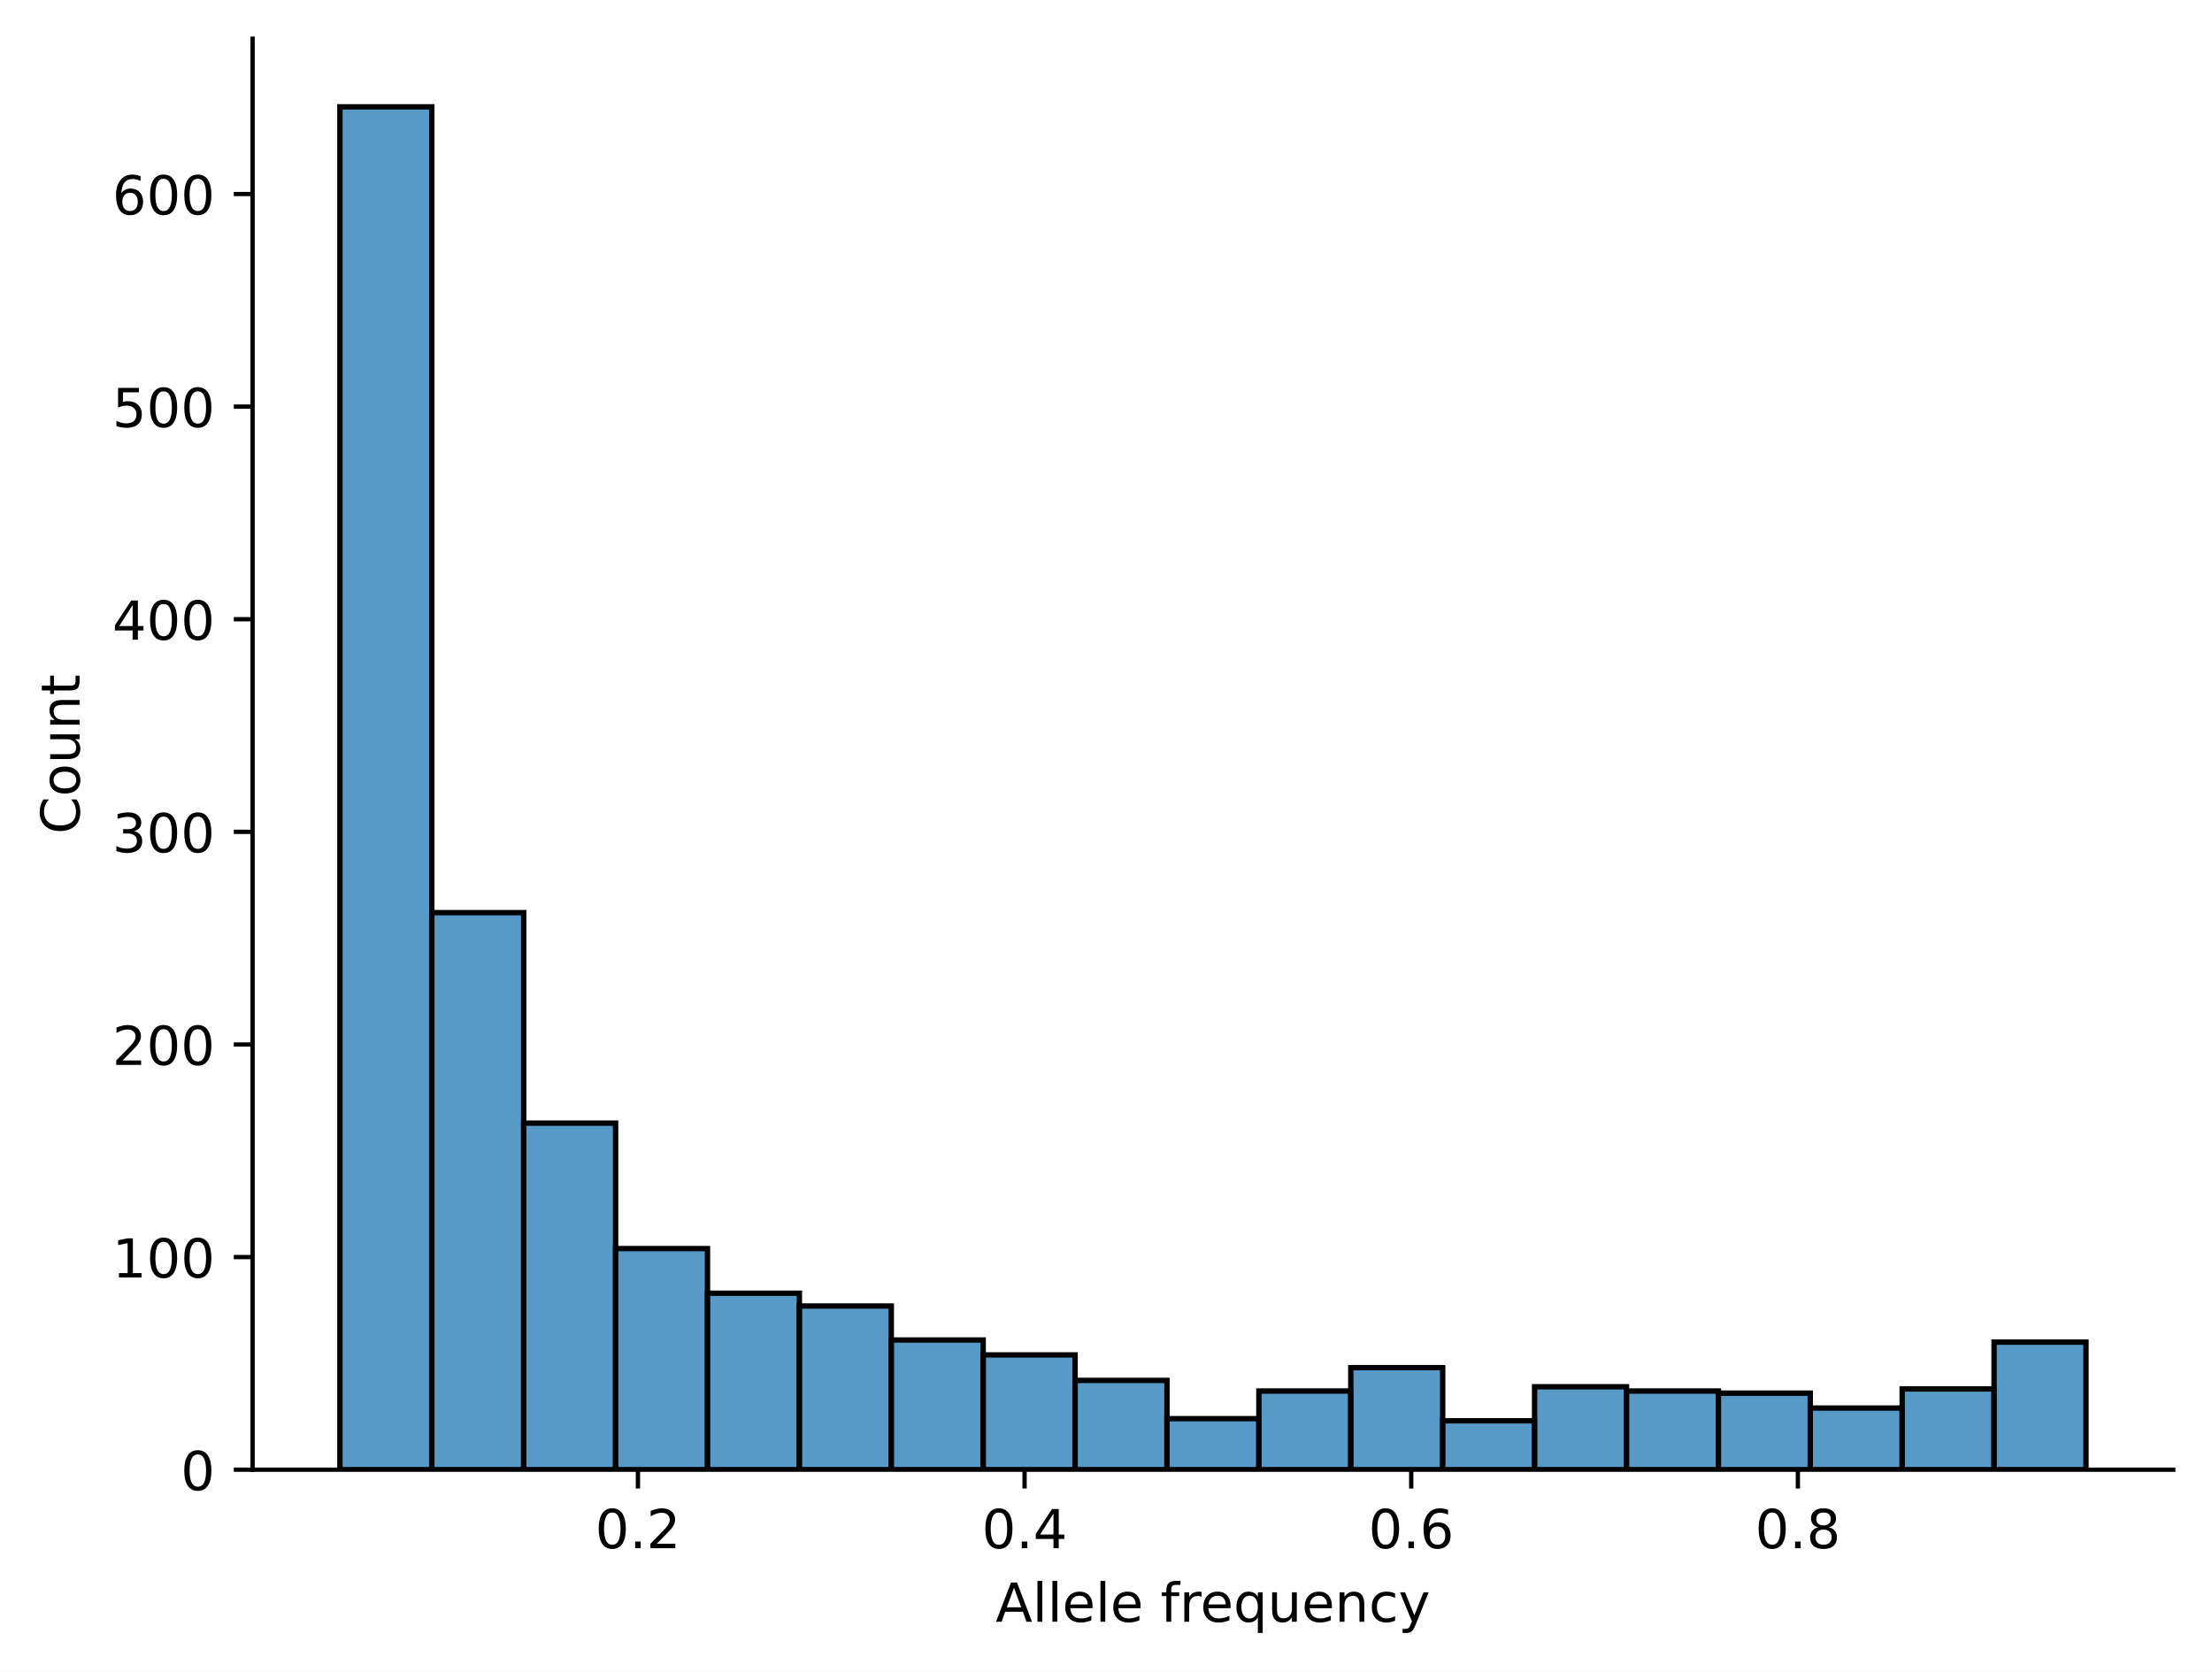
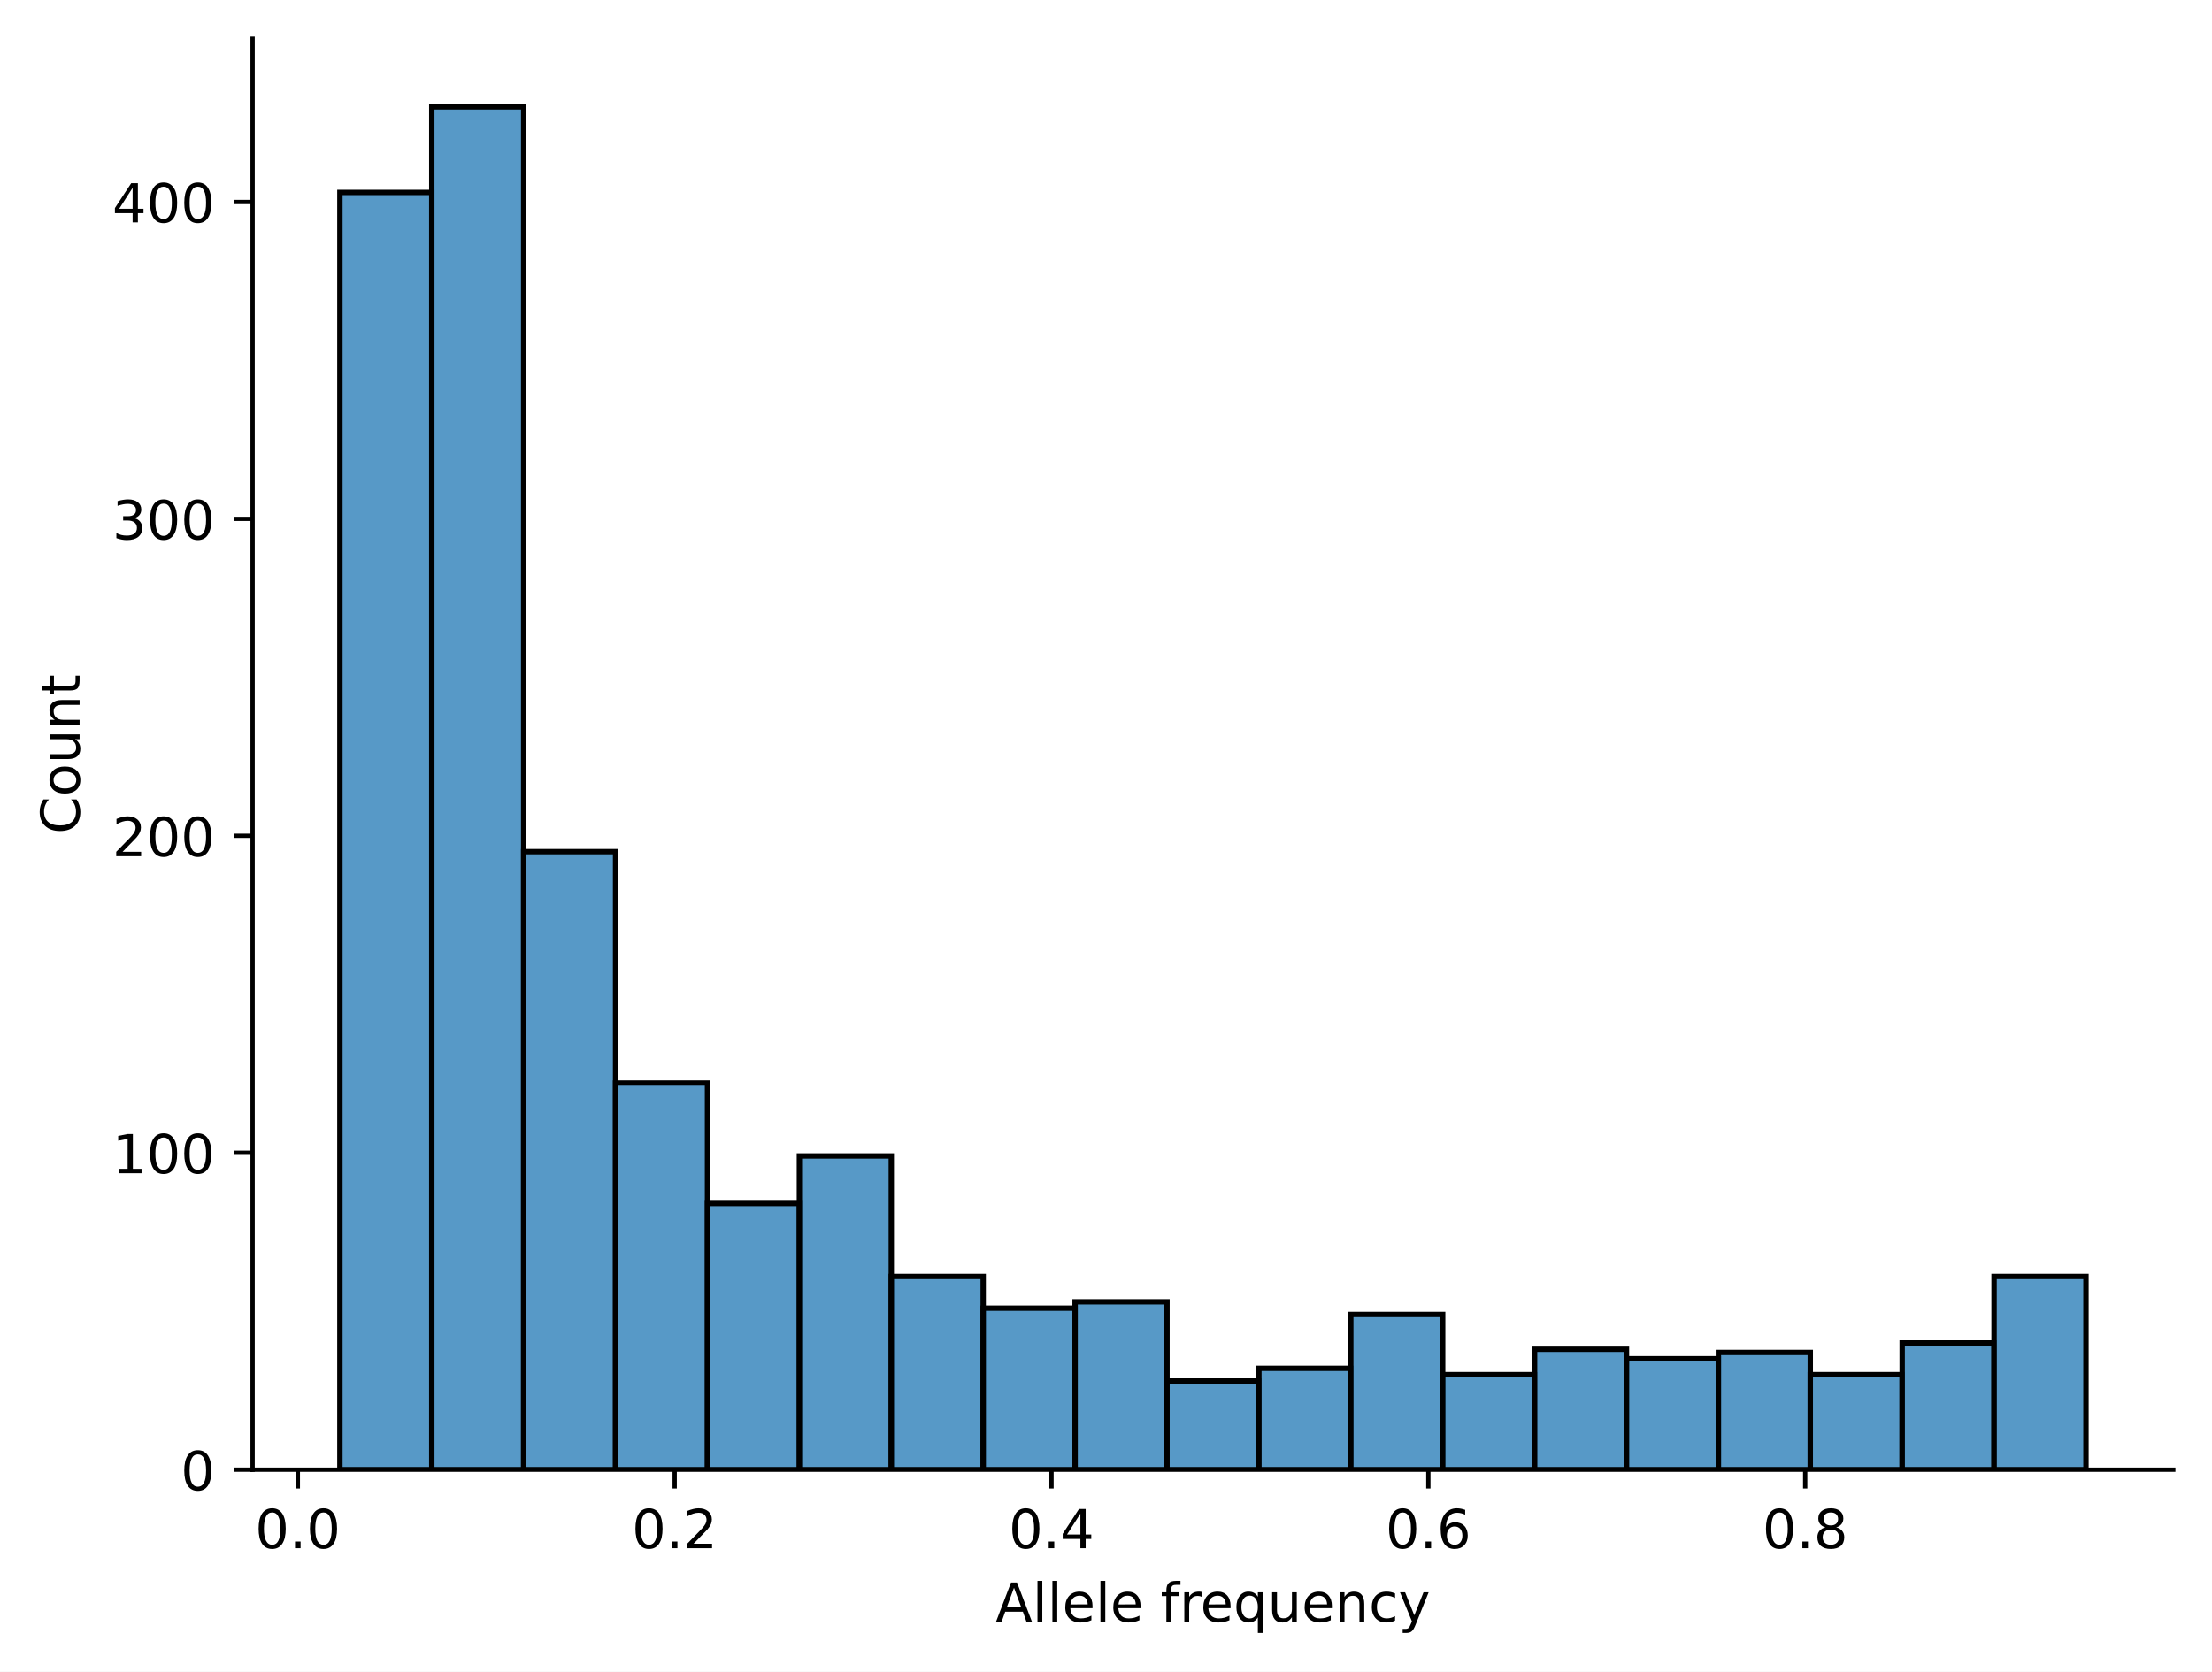
<svg xmlns="http://www.w3.org/2000/svg" xmlns:xlink="http://www.w3.org/1999/xlink" width="411.286pt" height="310.868pt" viewBox="0 0 411.286 310.868" version="1.1">
  <defs>
    <style type="text/css">*{stroke-linejoin: round; stroke-linecap: butt}</style>
  </defs>
  <g id="figure_1">
    <g id="patch_1">
      <path d="M 0 310.868  L 411.286 310.868  L 411.286 0  L 0 0  z " style="fill: #ffffff" />
    </g>
    <g id="axes_1">
      <g id="patch_2">
        <path d="M 46.966 273.312  L 404.086 273.312  L 404.086 7.2  L 46.966 7.2  z " style="fill: #ffffff" />
      </g>
      <g id="patch_3">
-         <path d="M 63.198 273.312  L 80.285 273.312  L 80.285 19.872  L 63.198 19.872  z " clip-path="url(#pdcbd870cea)" style="fill: #1f77b4; fill-opacity: 0.75; stroke: #000000; stroke-linejoin: miter" />
+         <path d="M 63.198 273.312  L 80.285 273.312  L 80.285 35.786  L 63.198 35.786  z " clip-path="url(#p7d7405e470)" style="fill: #1f77b4; fill-opacity: 0.75; stroke: #000000; stroke-linejoin: miter" />
      </g>
      <g id="patch_4">
-         <path d="M 80.285 273.312  L 97.373 273.312  L 97.373 169.722  L 80.285 169.722  z " clip-path="url(#pdcbd870cea)" style="fill: #1f77b4; fill-opacity: 0.75; stroke: #000000; stroke-linejoin: miter" />
+         <path d="M 80.285 273.312  L 97.373 273.312  L 97.373 19.872  L 80.285 19.872  z " clip-path="url(#p7d7405e470)" style="fill: #1f77b4; fill-opacity: 0.75; stroke: #000000; stroke-linejoin: miter" />
      </g>
      <g id="patch_5">
-         <path d="M 97.373 273.312  L 114.46 273.312  L 114.46 208.865  L 97.373 208.865  z " clip-path="url(#pdcbd870cea)" style="fill: #1f77b4; fill-opacity: 0.75; stroke: #000000; stroke-linejoin: miter" />
+         <path d="M 97.373 273.312  L 114.46 273.312  L 114.46 158.38  L 97.373 158.38  z " clip-path="url(#p7d7405e470)" style="fill: #1f77b4; fill-opacity: 0.75; stroke: #000000; stroke-linejoin: miter" />
      </g>
      <g id="patch_6">
-         <path d="M 114.46 273.312  L 131.547 273.312  L 131.547 232.192  L 114.46 232.192  z " clip-path="url(#pdcbd870cea)" style="fill: #1f77b4; fill-opacity: 0.75; stroke: #000000; stroke-linejoin: miter" />
+         <path d="M 114.46 273.312  L 131.547 273.312  L 131.547 201.406  L 114.46 201.406  z " clip-path="url(#p7d7405e470)" style="fill: #1f77b4; fill-opacity: 0.75; stroke: #000000; stroke-linejoin: miter" />
      </g>
      <g id="patch_7">
-         <path d="M 131.547 273.312  L 148.634 273.312  L 148.634 240.495  L 131.547 240.495  z " clip-path="url(#pdcbd870cea)" style="fill: #1f77b4; fill-opacity: 0.75; stroke: #000000; stroke-linejoin: miter" />
+         <path d="M 131.547 273.312  L 148.634 273.312  L 148.634 223.803  L 131.547 223.803  z " clip-path="url(#p7d7405e470)" style="fill: #1f77b4; fill-opacity: 0.75; stroke: #000000; stroke-linejoin: miter" />
      </g>
      <g id="patch_8">
-         <path d="M 148.634 273.312  L 165.721 273.312  L 165.721 242.868  L 148.634 242.868  z " clip-path="url(#pdcbd870cea)" style="fill: #1f77b4; fill-opacity: 0.75; stroke: #000000; stroke-linejoin: miter" />
+         <path d="M 148.634 273.312  L 165.721 273.312  L 165.721 214.962  L 148.634 214.962  z " clip-path="url(#p7d7405e470)" style="fill: #1f77b4; fill-opacity: 0.75; stroke: #000000; stroke-linejoin: miter" />
      </g>
      <g id="patch_9">
-         <path d="M 165.721 273.312  L 182.808 273.312  L 182.808 249.194  L 165.721 249.194  z " clip-path="url(#pdcbd870cea)" style="fill: #1f77b4; fill-opacity: 0.75; stroke: #000000; stroke-linejoin: miter" />
+         <path d="M 165.721 273.312  L 182.808 273.312  L 182.808 237.359  L 165.721 237.359  z " clip-path="url(#p7d7405e470)" style="fill: #1f77b4; fill-opacity: 0.75; stroke: #000000; stroke-linejoin: miter" />
      </g>
      <g id="patch_10">
-         <path d="M 182.808 273.312  L 199.895 273.312  L 199.895 251.961  L 182.808 251.961  z " clip-path="url(#pdcbd870cea)" style="fill: #1f77b4; fill-opacity: 0.75; stroke: #000000; stroke-linejoin: miter" />
+         <path d="M 182.808 273.312  L 199.895 273.312  L 199.895 243.253  L 182.808 243.253  z " clip-path="url(#p7d7405e470)" style="fill: #1f77b4; fill-opacity: 0.75; stroke: #000000; stroke-linejoin: miter" />
      </g>
      <g id="patch_11">
-         <path d="M 199.895 273.312  L 216.982 273.312  L 216.982 256.706  L 199.895 256.706  z " clip-path="url(#pdcbd870cea)" style="fill: #1f77b4; fill-opacity: 0.75; stroke: #000000; stroke-linejoin: miter" />
+         <path d="M 199.895 273.312  L 216.982 273.312  L 216.982 242.074  L 199.895 242.074  z " clip-path="url(#p7d7405e470)" style="fill: #1f77b4; fill-opacity: 0.75; stroke: #000000; stroke-linejoin: miter" />
      </g>
      <g id="patch_12">
-         <path d="M 216.982 273.312  L 234.069 273.312  L 234.069 263.823  L 216.982 263.823  z " clip-path="url(#pdcbd870cea)" style="fill: #1f77b4; fill-opacity: 0.75; stroke: #000000; stroke-linejoin: miter" />
+         <path d="M 216.982 273.312  L 234.069 273.312  L 234.069 256.809  L 216.982 256.809  z " clip-path="url(#p7d7405e470)" style="fill: #1f77b4; fill-opacity: 0.75; stroke: #000000; stroke-linejoin: miter" />
      </g>
      <g id="patch_13">
-         <path d="M 234.069 273.312  L 251.156 273.312  L 251.156 258.683  L 234.069 258.683  z " clip-path="url(#pdcbd870cea)" style="fill: #1f77b4; fill-opacity: 0.75; stroke: #000000; stroke-linejoin: miter" />
+         <path d="M 234.069 273.312  L 251.156 273.312  L 251.156 254.451  L 234.069 254.451  z " clip-path="url(#p7d7405e470)" style="fill: #1f77b4; fill-opacity: 0.75; stroke: #000000; stroke-linejoin: miter" />
      </g>
      <g id="patch_14">
-         <path d="M 251.156 273.312  L 268.243 273.312  L 268.243 254.334  L 251.156 254.334  z " clip-path="url(#pdcbd870cea)" style="fill: #1f77b4; fill-opacity: 0.75; stroke: #000000; stroke-linejoin: miter" />
+         <path d="M 251.156 273.312  L 268.243 273.312  L 268.243 244.432  L 251.156 244.432  z " clip-path="url(#p7d7405e470)" style="fill: #1f77b4; fill-opacity: 0.75; stroke: #000000; stroke-linejoin: miter" />
      </g>
      <g id="patch_15">
-         <path d="M 268.243 273.312  L 285.33 273.312  L 285.33 264.218  L 268.243 264.218  z " clip-path="url(#pdcbd870cea)" style="fill: #1f77b4; fill-opacity: 0.75; stroke: #000000; stroke-linejoin: miter" />
+         <path d="M 268.243 273.312  L 285.33 273.312  L 285.33 255.63  L 268.243 255.63  z " clip-path="url(#p7d7405e470)" style="fill: #1f77b4; fill-opacity: 0.75; stroke: #000000; stroke-linejoin: miter" />
      </g>
      <g id="patch_16">
-         <path d="M 285.33 273.312  L 302.417 273.312  L 302.417 257.892  L 285.33 257.892  z " clip-path="url(#pdcbd870cea)" style="fill: #1f77b4; fill-opacity: 0.75; stroke: #000000; stroke-linejoin: miter" />
+         <path d="M 285.33 273.312  L 302.417 273.312  L 302.417 250.915  L 285.33 250.915  z " clip-path="url(#p7d7405e470)" style="fill: #1f77b4; fill-opacity: 0.75; stroke: #000000; stroke-linejoin: miter" />
      </g>
      <g id="patch_17">
-         <path d="M 302.417 273.312  L 319.505 273.312  L 319.505 258.683  L 302.417 258.683  z " clip-path="url(#pdcbd870cea)" style="fill: #1f77b4; fill-opacity: 0.75; stroke: #000000; stroke-linejoin: miter" />
+         <path d="M 302.417 273.312  L 319.505 273.312  L 319.505 252.683  L 302.417 252.683  z " clip-path="url(#p7d7405e470)" style="fill: #1f77b4; fill-opacity: 0.75; stroke: #000000; stroke-linejoin: miter" />
      </g>
      <g id="patch_18">
-         <path d="M 319.505 273.312  L 336.592 273.312  L 336.592 259.078  L 319.505 259.078  z " clip-path="url(#pdcbd870cea)" style="fill: #1f77b4; fill-opacity: 0.75; stroke: #000000; stroke-linejoin: miter" />
+         <path d="M 319.505 273.312  L 336.592 273.312  L 336.592 251.504  L 319.505 251.504  z " clip-path="url(#p7d7405e470)" style="fill: #1f77b4; fill-opacity: 0.75; stroke: #000000; stroke-linejoin: miter" />
      </g>
      <g id="patch_19">
-         <path d="M 336.592 273.312  L 353.679 273.312  L 353.679 261.846  L 336.592 261.846  z " clip-path="url(#pdcbd870cea)" style="fill: #1f77b4; fill-opacity: 0.75; stroke: #000000; stroke-linejoin: miter" />
+         <path d="M 336.592 273.312  L 353.679 273.312  L 353.679 255.63  L 336.592 255.63  z " clip-path="url(#p7d7405e470)" style="fill: #1f77b4; fill-opacity: 0.75; stroke: #000000; stroke-linejoin: miter" />
      </g>
      <g id="patch_20">
-         <path d="M 353.679 273.312  L 370.766 273.312  L 370.766 258.287  L 353.679 258.287  z " clip-path="url(#pdcbd870cea)" style="fill: #1f77b4; fill-opacity: 0.75; stroke: #000000; stroke-linejoin: miter" />
+         <path d="M 353.679 273.312  L 370.766 273.312  L 370.766 249.736  L 353.679 249.736  z " clip-path="url(#p7d7405e470)" style="fill: #1f77b4; fill-opacity: 0.75; stroke: #000000; stroke-linejoin: miter" />
      </g>
      <g id="patch_21">
-         <path d="M 370.766 273.312  L 387.853 273.312  L 387.853 249.589  L 370.766 249.589  z " clip-path="url(#pdcbd870cea)" style="fill: #1f77b4; fill-opacity: 0.75; stroke: #000000; stroke-linejoin: miter" />
+         <path d="M 370.766 273.312  L 387.853 273.312  L 387.853 237.359  L 370.766 237.359  z " clip-path="url(#p7d7405e470)" style="fill: #1f77b4; fill-opacity: 0.75; stroke: #000000; stroke-linejoin: miter" />
      </g>
      <g id="matplotlib.axis_1">
        <g id="xtick_1">
          <g id="line2d_1">
            <defs>
-               <path id="m18d7bd7416" d="M 0 0  L 0 3.5  " style="stroke: #000000; stroke-width: 0.8" />
+               <path id="m5ca5716a0e" d="M 0 0  L 0 3.5  " style="stroke: #000000; stroke-width: 0.8" />
            </defs>
            <g>
-               <use xlink:href="#m18d7bd7416" x="118.614" y="273.312" style="stroke: #000000; stroke-width: 0.8" />
+               <use xlink:href="#m5ca5716a0e" x="55.378" y="273.312" style="stroke: #000000; stroke-width: 0.8" />
            </g>
          </g>
          <g id="text_1">
-             <g transform="translate(110.6627 287.9104) scale(0.1 -0.1)">
+             <g transform="translate(47.42682 287.9104) scale(0.1 -0.1)">
              <defs>
                <path id="DejaVuSans-30" d="M 2034 4250  Q 1547 4250 1301 3770  Q 1056 3291 1056 2328  Q 1056 1369 1301 889  Q 1547 409 2034 409  Q 2525 409 2770 889  Q 3016 1369 3016 2328  Q 3016 3291 2770 3770  Q 2525 4250 2034 4250  z M 2034 4750  Q 2819 4750 3233 4129  Q 3647 3509 3647 2328  Q 3647 1150 3233 529  Q 2819 -91 2034 -91  Q 1250 -91 836 529  Q 422 1150 422 2328  Q 422 3509 836 4129  Q 1250 4750 2034 4750  z " transform="scale(0.015625)" />
                <path id="DejaVuSans-2e" d="M 684 794  L 1344 794  L 1344 0  L 684 0  L 684 794  z " transform="scale(0.015625)" />
-                 <path id="DejaVuSans-32" d="M 1228 531  L 3431 531  L 3431 0  L 469 0  L 469 531  Q 828 903 1448 1529  Q 2069 2156 2228 2338  Q 2531 2678 2651 2914  Q 2772 3150 2772 3378  Q 2772 3750 2511 3984  Q 2250 4219 1831 4219  Q 1534 4219 1204 4116  Q 875 4013 500 3803  L 500 4441  Q 881 4594 1212 4672  Q 1544 4750 1819 4750  Q 2544 4750 2975 4387  Q 3406 4025 3406 3419  Q 3406 3131 3298 2873  Q 3191 2616 2906 2266  Q 2828 2175 2409 1742  Q 1991 1309 1228 531  z " transform="scale(0.015625)" />
-               </defs>
-               <use xlink:href="#DejaVuSans-30" />
-               <use xlink:href="#DejaVuSans-2e" x="63.623" />
-               <use xlink:href="#DejaVuSans-32" x="95.41" />
+               </defs>
+               <use xlink:href="#DejaVuSans-30" />
+               <use xlink:href="#DejaVuSans-2e" x="63.623" />
+               <use xlink:href="#DejaVuSans-30" x="95.41" />
            </g>
          </g>
        </g>
        <g id="xtick_2">
          <g id="line2d_2">
            <g>
-               <use xlink:href="#m18d7bd7416" x="190.505" y="273.312" style="stroke: #000000; stroke-width: 0.8" />
+               <use xlink:href="#m5ca5716a0e" x="125.445" y="273.312" style="stroke: #000000; stroke-width: 0.8" />
            </g>
          </g>
          <g id="text_2">
-             <g transform="translate(182.5537 287.9104) scale(0.1 -0.1)">
-               <defs>
-                 <path id="DejaVuSans-34" d="M 2419 4116  L 825 1625  L 2419 1625  L 2419 4116  z M 2253 4666  L 3047 4666  L 3047 1625  L 3713 1625  L 3713 1100  L 3047 1100  L 3047 0  L 2419 0  L 2419 1100  L 313 1100  L 313 1709  L 2253 4666  z " transform="scale(0.015625)" />
-               </defs>
-               <use xlink:href="#DejaVuSans-30" />
-               <use xlink:href="#DejaVuSans-2e" x="63.623" />
-               <use xlink:href="#DejaVuSans-34" x="95.41" />
+             <g transform="translate(117.4938 287.9104) scale(0.1 -0.1)">
+               <defs>
+                 <path id="DejaVuSans-32" d="M 1228 531  L 3431 531  L 3431 0  L 469 0  L 469 531  Q 828 903 1448 1529  Q 2069 2156 2228 2338  Q 2531 2678 2651 2914  Q 2772 3150 2772 3378  Q 2772 3750 2511 3984  Q 2250 4219 1831 4219  Q 1534 4219 1204 4116  Q 875 4013 500 3803  L 500 4441  Q 881 4594 1212 4672  Q 1544 4750 1819 4750  Q 2544 4750 2975 4387  Q 3406 4025 3406 3419  Q 3406 3131 3298 2873  Q 3191 2616 2906 2266  Q 2828 2175 2409 1742  Q 1991 1309 1228 531  z " transform="scale(0.015625)" />
+               </defs>
+               <use xlink:href="#DejaVuSans-30" />
+               <use xlink:href="#DejaVuSans-2e" x="63.623" />
+               <use xlink:href="#DejaVuSans-32" x="95.41" />
            </g>
          </g>
        </g>
        <g id="xtick_3">
          <g id="line2d_3">
            <g>
-               <use xlink:href="#m18d7bd7416" x="262.396" y="273.312" style="stroke: #000000; stroke-width: 0.8" />
+               <use xlink:href="#m5ca5716a0e" x="195.512" y="273.312" style="stroke: #000000; stroke-width: 0.8" />
            </g>
          </g>
          <g id="text_3">
-             <g transform="translate(254.4446 287.9104) scale(0.1 -0.1)">
-               <defs>
-                 <path id="DejaVuSans-36" d="M 2113 2584  Q 1688 2584 1439 2293  Q 1191 2003 1191 1497  Q 1191 994 1439 701  Q 1688 409 2113 409  Q 2538 409 2786 701  Q 3034 994 3034 1497  Q 3034 2003 2786 2293  Q 2538 2584 2113 2584  z M 3366 4563  L 3366 3988  Q 3128 4100 2886 4159  Q 2644 4219 2406 4219  Q 1781 4219 1451 3797  Q 1122 3375 1075 2522  Q 1259 2794 1537 2939  Q 1816 3084 2150 3084  Q 2853 3084 3261 2657  Q 3669 2231 3669 1497  Q 3669 778 3244 343  Q 2819 -91 2113 -91  Q 1303 -91 875 529  Q 447 1150 447 2328  Q 447 3434 972 4092  Q 1497 4750 2381 4750  Q 2619 4750 2861 4703  Q 3103 4656 3366 4563  z " transform="scale(0.015625)" />
-               </defs>
-               <use xlink:href="#DejaVuSans-30" />
-               <use xlink:href="#DejaVuSans-2e" x="63.623" />
-               <use xlink:href="#DejaVuSans-36" x="95.41" />
+             <g transform="translate(187.5607 287.9104) scale(0.1 -0.1)">
+               <defs>
+                 <path id="DejaVuSans-34" d="M 2419 4116  L 825 1625  L 2419 1625  L 2419 4116  z M 2253 4666  L 3047 4666  L 3047 1625  L 3713 1625  L 3713 1100  L 3047 1100  L 3047 0  L 2419 0  L 2419 1100  L 313 1100  L 313 1709  L 2253 4666  z " transform="scale(0.015625)" />
+               </defs>
+               <use xlink:href="#DejaVuSans-30" />
+               <use xlink:href="#DejaVuSans-2e" x="63.623" />
+               <use xlink:href="#DejaVuSans-34" x="95.41" />
            </g>
          </g>
        </g>
        <g id="xtick_4">
          <g id="line2d_4">
            <g>
-               <use xlink:href="#m18d7bd7416" x="334.287" y="273.312" style="stroke: #000000; stroke-width: 0.8" />
+               <use xlink:href="#m5ca5716a0e" x="265.579" y="273.312" style="stroke: #000000; stroke-width: 0.8" />
            </g>
          </g>
          <g id="text_4">
-             <g transform="translate(326.3355 287.9104) scale(0.1 -0.1)">
+             <g transform="translate(257.6276 287.9104) scale(0.1 -0.1)">
+               <defs>
+                 <path id="DejaVuSans-36" d="M 2113 2584  Q 1688 2584 1439 2293  Q 1191 2003 1191 1497  Q 1191 994 1439 701  Q 1688 409 2113 409  Q 2538 409 2786 701  Q 3034 994 3034 1497  Q 3034 2003 2786 2293  Q 2538 2584 2113 2584  z M 3366 4563  L 3366 3988  Q 3128 4100 2886 4159  Q 2644 4219 2406 4219  Q 1781 4219 1451 3797  Q 1122 3375 1075 2522  Q 1259 2794 1537 2939  Q 1816 3084 2150 3084  Q 2853 3084 3261 2657  Q 3669 2231 3669 1497  Q 3669 778 3244 343  Q 2819 -91 2113 -91  Q 1303 -91 875 529  Q 447 1150 447 2328  Q 447 3434 972 4092  Q 1497 4750 2381 4750  Q 2619 4750 2861 4703  Q 3103 4656 3366 4563  z " transform="scale(0.015625)" />
+               </defs>
+               <use xlink:href="#DejaVuSans-30" />
+               <use xlink:href="#DejaVuSans-2e" x="63.623" />
+               <use xlink:href="#DejaVuSans-36" x="95.41" />
+             </g>
+           </g>
+         </g>
+         <g id="xtick_5">
+           <g id="line2d_5">
+             <g>
+               <use xlink:href="#m5ca5716a0e" x="335.646" y="273.312" style="stroke: #000000; stroke-width: 0.8" />
+             </g>
+           </g>
+           <g id="text_5">
+             <g transform="translate(327.6946 287.9104) scale(0.1 -0.1)">
              <defs>
                <path id="DejaVuSans-38" d="M 2034 2216  Q 1584 2216 1326 1975  Q 1069 1734 1069 1313  Q 1069 891 1326 650  Q 1584 409 2034 409  Q 2484 409 2743 651  Q 3003 894 3003 1313  Q 3003 1734 2745 1975  Q 2488 2216 2034 2216  z M 1403 2484  Q 997 2584 770 2862  Q 544 3141 544 3541  Q 544 4100 942 4425  Q 1341 4750 2034 4750  Q 2731 4750 3128 4425  Q 3525 4100 3525 3541  Q 3525 3141 3298 2862  Q 3072 2584 2669 2484  Q 3125 2378 3379 2068  Q 3634 1759 3634 1313  Q 3634 634 3220 271  Q 2806 -91 2034 -91  Q 1263 -91 848 271  Q 434 634 434 1313  Q 434 1759 690 2068  Q 947 2378 1403 2484  z M 1172 3481  Q 1172 3119 1398 2916  Q 1625 2713 2034 2713  Q 2441 2713 2670 2916  Q 2900 3119 2900 3481  Q 2900 3844 2670 4047  Q 2441 4250 2034 4250  Q 1625 4250 1398 4047  Q 1172 3844 1172 3481  z " transform="scale(0.015625)" />
              </defs>
              <use xlink:href="#DejaVuSans-30" />
              <use xlink:href="#DejaVuSans-2e" x="63.623" />
              <use xlink:href="#DejaVuSans-38" x="95.41" />
            </g>
          </g>
        </g>
-         <g id="text_5">
+         <g id="text_6">
          <g transform="translate(185.1194 301.5886) scale(0.1 -0.1)">
            <defs>
              <path id="DejaVuSans-41" d="M 2188 4044  L 1331 1722  L 3047 1722  L 2188 4044  z M 1831 4666  L 2547 4666  L 4325 0  L 3669 0  L 3244 1197  L 1141 1197  L 716 0  L 50 0  L 1831 4666  z " transform="scale(0.015625)" />
              <path id="DejaVuSans-6c" d="M 603 4863  L 1178 4863  L 1178 0  L 603 0  L 603 4863  z " transform="scale(0.015625)" />
              <path id="DejaVuSans-65" d="M 3597 1894  L 3597 1613  L 953 1613  Q 991 1019 1311 708  Q 1631 397 2203 397  Q 2534 397 2845 478  Q 3156 559 3463 722  L 3463 178  Q 3153 47 2828 -22  Q 2503 -91 2169 -91  Q 1331 -91 842 396  Q 353 884 353 1716  Q 353 2575 817 3079  Q 1281 3584 2069 3584  Q 2775 3584 3186 3129  Q 3597 2675 3597 1894  z M 3022 2063  Q 3016 2534 2758 2815  Q 2500 3097 2075 3097  Q 1594 3097 1305 2825  Q 1016 2553 972 2059  L 3022 2063  z " transform="scale(0.015625)" />
              <path id="DejaVuSans-20" transform="scale(0.015625)" />
              <path id="DejaVuSans-66" d="M 2375 4863  L 2375 4384  L 1825 4384  Q 1516 4384 1395 4259  Q 1275 4134 1275 3809  L 1275 3500  L 2222 3500  L 2222 3053  L 1275 3053  L 1275 0  L 697 0  L 697 3053  L 147 3053  L 147 3500  L 697 3500  L 697 3744  Q 697 4328 969 4595  Q 1241 4863 1831 4863  L 2375 4863  z " transform="scale(0.015625)" />
              <path id="DejaVuSans-72" d="M 2631 2963  Q 2534 3019 2420 3045  Q 2306 3072 2169 3072  Q 1681 3072 1420 2755  Q 1159 2438 1159 1844  L 1159 0  L 581 0  L 581 3500  L 1159 3500  L 1159 2956  Q 1341 3275 1631 3429  Q 1922 3584 2338 3584  Q 2397 3584 2469 3576  Q 2541 3569 2628 3553  L 2631 2963  z " transform="scale(0.015625)" />
              <path id="DejaVuSans-71" d="M 947 1747  Q 947 1113 1208 752  Q 1469 391 1925 391  Q 2381 391 2643 752  Q 2906 1113 2906 1747  Q 2906 2381 2643 2742  Q 2381 3103 1925 3103  Q 1469 3103 1208 2742  Q 947 2381 947 1747  z M 2906 525  Q 2725 213 2448 61  Q 2172 -91 1784 -91  Q 1150 -91 751 415  Q 353 922 353 1747  Q 353 2572 751 3078  Q 1150 3584 1784 3584  Q 2172 3584 2448 3432  Q 2725 3281 2906 2969  L 2906 3500  L 3481 3500  L 3481 -1331  L 2906 -1331  L 2906 525  z " transform="scale(0.015625)" />
              <path id="DejaVuSans-75" d="M 544 1381  L 544 3500  L 1119 3500  L 1119 1403  Q 1119 906 1312 657  Q 1506 409 1894 409  Q 2359 409 2629 706  Q 2900 1003 2900 1516  L 2900 3500  L 3475 3500  L 3475 0  L 2900 0  L 2900 538  Q 2691 219 2414 64  Q 2138 -91 1772 -91  Q 1169 -91 856 284  Q 544 659 544 1381  z M 1991 3584  L 1991 3584  z " transform="scale(0.015625)" />
              <path id="DejaVuSans-6e" d="M 3513 2113  L 3513 0  L 2938 0  L 2938 2094  Q 2938 2591 2744 2837  Q 2550 3084 2163 3084  Q 1697 3084 1428 2787  Q 1159 2491 1159 1978  L 1159 0  L 581 0  L 581 3500  L 1159 3500  L 1159 2956  Q 1366 3272 1645 3428  Q 1925 3584 2291 3584  Q 2894 3584 3203 3211  Q 3513 2838 3513 2113  z " transform="scale(0.015625)" />
              <path id="DejaVuSans-63" d="M 3122 3366  L 3122 2828  Q 2878 2963 2633 3030  Q 2388 3097 2138 3097  Q 1578 3097 1268 2742  Q 959 2388 959 1747  Q 959 1106 1268 751  Q 1578 397 2138 397  Q 2388 397 2633 464  Q 2878 531 3122 666  L 3122 134  Q 2881 22 2623 -34  Q 2366 -91 2075 -91  Q 1284 -91 818 406  Q 353 903 353 1747  Q 353 2603 823 3093  Q 1294 3584 2113 3584  Q 2378 3584 2631 3529  Q 2884 3475 3122 3366  z " transform="scale(0.015625)" />
              <path id="DejaVuSans-79" d="M 2059 -325  Q 1816 -950 1584 -1140  Q 1353 -1331 966 -1331  L 506 -1331  L 506 -850  L 844 -850  Q 1081 -850 1212 -737  Q 1344 -625 1503 -206  L 1606 56  L 191 3500  L 800 3500  L 1894 763  L 2988 3500  L 3597 3500  L 2059 -325  z " transform="scale(0.015625)" />
            </defs>
            <use xlink:href="#DejaVuSans-41" />
            <use xlink:href="#DejaVuSans-6c" x="68.408" />
            <use xlink:href="#DejaVuSans-6c" x="96.191" />
            <use xlink:href="#DejaVuSans-65" x="123.975" />
            <use xlink:href="#DejaVuSans-6c" x="185.498" />
            <use xlink:href="#DejaVuSans-65" x="213.281" />
            <use xlink:href="#DejaVuSans-20" x="274.805" />
            <use xlink:href="#DejaVuSans-66" x="306.592" />
            <use xlink:href="#DejaVuSans-72" x="341.797" />
            <use xlink:href="#DejaVuSans-65" x="380.66" />
            <use xlink:href="#DejaVuSans-71" x="442.184" />
            <use xlink:href="#DejaVuSans-75" x="505.66" />
            <use xlink:href="#DejaVuSans-65" x="569.039" />
            <use xlink:href="#DejaVuSans-6e" x="630.562" />
            <use xlink:href="#DejaVuSans-63" x="693.941" />
            <use xlink:href="#DejaVuSans-79" x="748.922" />
          </g>
        </g>
      </g>
      <g id="matplotlib.axis_2">
        <g id="ytick_1">
-           <g id="line2d_5">
+           <g id="line2d_6">
            <defs>
-               <path id="m0fc2bf0768" d="M 0 0  L -3.5 0  " style="stroke: #000000; stroke-width: 0.8" />
+               <path id="mf01dc67c73" d="M 0 0  L -3.5 0  " style="stroke: #000000; stroke-width: 0.8" />
            </defs>
            <g>
-               <use xlink:href="#m0fc2bf0768" x="46.966" y="273.312" style="stroke: #000000; stroke-width: 0.8" />
-             </g>
-           </g>
-           <g id="text_6">
+               <use xlink:href="#mf01dc67c73" x="46.966" y="273.312" style="stroke: #000000; stroke-width: 0.8" />
+             </g>
+           </g>
+           <g id="text_7">
            <g transform="translate(33.60312 277.1112) scale(0.1 -0.1)">
              <use xlink:href="#DejaVuSans-30" />
            </g>
          </g>
        </g>
        <g id="ytick_2">
-           <g id="line2d_6">
-             <g>
-               <use xlink:href="#m0fc2bf0768" x="46.966" y="233.774" style="stroke: #000000; stroke-width: 0.8" />
-             </g>
-           </g>
-           <g id="text_7">
-             <g transform="translate(20.87813 237.573) scale(0.1 -0.1)">
+           <g id="line2d_7">
+             <g>
+               <use xlink:href="#mf01dc67c73" x="46.966" y="214.372" style="stroke: #000000; stroke-width: 0.8" />
+             </g>
+           </g>
+           <g id="text_8">
+             <g transform="translate(20.87813 218.1717) scale(0.1 -0.1)">
              <defs>
                <path id="DejaVuSans-31" d="M 794 531  L 1825 531  L 1825 4091  L 703 3866  L 703 4441  L 1819 4666  L 2450 4666  L 2450 531  L 3481 531  L 3481 0  L 794 0  L 794 531  z " transform="scale(0.015625)" />
              </defs>
              <use xlink:href="#DejaVuSans-31" />
              <use xlink:href="#DejaVuSans-30" x="63.623" />
              <use xlink:href="#DejaVuSans-30" x="127.246" />
            </g>
          </g>
        </g>
        <g id="ytick_3">
-           <g id="line2d_7">
-             <g>
-               <use xlink:href="#m0fc2bf0768" x="46.966" y="194.236" style="stroke: #000000; stroke-width: 0.8" />
-             </g>
-           </g>
-           <g id="text_8">
-             <g transform="translate(20.87813 198.0348) scale(0.1 -0.1)">
+           <g id="line2d_8">
+             <g>
+               <use xlink:href="#mf01dc67c73" x="46.966" y="155.433" style="stroke: #000000; stroke-width: 0.8" />
+             </g>
+           </g>
+           <g id="text_9">
+             <g transform="translate(20.87813 159.2321) scale(0.1 -0.1)">
              <use xlink:href="#DejaVuSans-32" />
              <use xlink:href="#DejaVuSans-30" x="63.623" />
              <use xlink:href="#DejaVuSans-30" x="127.246" />
            </g>
          </g>
        </g>
        <g id="ytick_4">
-           <g id="line2d_8">
-             <g>
-               <use xlink:href="#m0fc2bf0768" x="46.966" y="154.697" style="stroke: #000000; stroke-width: 0.8" />
-             </g>
-           </g>
-           <g id="text_9">
-             <g transform="translate(20.87813 158.4966) scale(0.1 -0.1)">
+           <g id="line2d_9">
+             <g>
+               <use xlink:href="#mf01dc67c73" x="46.966" y="96.493" style="stroke: #000000; stroke-width: 0.8" />
+             </g>
+           </g>
+           <g id="text_10">
+             <g transform="translate(20.87813 100.2926) scale(0.1 -0.1)">
              <defs>
                <path id="DejaVuSans-33" d="M 2597 2516  Q 3050 2419 3304 2112  Q 3559 1806 3559 1356  Q 3559 666 3084 287  Q 2609 -91 1734 -91  Q 1441 -91 1130 -33  Q 819 25 488 141  L 488 750  Q 750 597 1062 519  Q 1375 441 1716 441  Q 2309 441 2620 675  Q 2931 909 2931 1356  Q 2931 1769 2642 2001  Q 2353 2234 1838 2234  L 1294 2234  L 1294 2753  L 1863 2753  Q 2328 2753 2575 2939  Q 2822 3125 2822 3475  Q 2822 3834 2567 4026  Q 2313 4219 1838 4219  Q 1578 4219 1281 4162  Q 984 4106 628 3988  L 628 4550  Q 988 4650 1302 4700  Q 1616 4750 1894 4750  Q 2613 4750 3031 4423  Q 3450 4097 3450 3541  Q 3450 3153 3228 2886  Q 3006 2619 2597 2516  z " transform="scale(0.015625)" />
              </defs>
              <use xlink:href="#DejaVuSans-33" />
              <use xlink:href="#DejaVuSans-30" x="63.623" />
              <use xlink:href="#DejaVuSans-30" x="127.246" />
            </g>
          </g>
        </g>
        <g id="ytick_5">
-           <g id="line2d_9">
-             <g>
-               <use xlink:href="#m0fc2bf0768" x="46.966" y="115.159" style="stroke: #000000; stroke-width: 0.8" />
-             </g>
-           </g>
-           <g id="text_10">
-             <g transform="translate(20.87813 118.9583) scale(0.1 -0.1)">
+           <g id="line2d_10">
+             <g>
+               <use xlink:href="#mf01dc67c73" x="46.966" y="37.554" style="stroke: #000000; stroke-width: 0.8" />
+             </g>
+           </g>
+           <g id="text_11">
+             <g transform="translate(20.87813 41.35308) scale(0.1 -0.1)">
              <use xlink:href="#DejaVuSans-34" />
              <use xlink:href="#DejaVuSans-30" x="63.623" />
              <use xlink:href="#DejaVuSans-30" x="127.246" />
            </g>
          </g>
        </g>
-         <g id="ytick_6">
-           <g id="line2d_10">
-             <g>
-               <use xlink:href="#m0fc2bf0768" x="46.966" y="75.621" style="stroke: #000000; stroke-width: 0.8" />
-             </g>
-           </g>
-           <g id="text_11">
-             <g transform="translate(20.87813 79.42011) scale(0.1 -0.1)">
-               <defs>
-                 <path id="DejaVuSans-35" d="M 691 4666  L 3169 4666  L 3169 4134  L 1269 4134  L 1269 2991  Q 1406 3038 1543 3061  Q 1681 3084 1819 3084  Q 2600 3084 3056 2656  Q 3513 2228 3513 1497  Q 3513 744 3044 326  Q 2575 -91 1722 -91  Q 1428 -91 1123 -41  Q 819 9 494 109  L 494 744  Q 775 591 1075 516  Q 1375 441 1709 441  Q 2250 441 2565 725  Q 2881 1009 2881 1497  Q 2881 1984 2565 2268  Q 2250 2553 1709 2553  Q 1456 2553 1204 2497  Q 953 2441 691 2322  L 691 4666  z " transform="scale(0.015625)" />
-               </defs>
-               <use xlink:href="#DejaVuSans-35" />
-               <use xlink:href="#DejaVuSans-30" x="63.623" />
-               <use xlink:href="#DejaVuSans-30" x="127.246" />
-             </g>
-           </g>
-         </g>
-         <g id="ytick_7">
-           <g id="line2d_11">
-             <g>
-               <use xlink:href="#m0fc2bf0768" x="46.966" y="36.083" style="stroke: #000000; stroke-width: 0.8" />
-             </g>
-           </g>
-           <g id="text_12">
-             <g transform="translate(20.87813 39.88189) scale(0.1 -0.1)">
-               <use xlink:href="#DejaVuSans-36" />
-               <use xlink:href="#DejaVuSans-30" x="63.623" />
-               <use xlink:href="#DejaVuSans-30" x="127.246" />
-             </g>
-           </g>
-         </g>
-         <g id="text_13">
+         <g id="text_12">
          <g transform="translate(14.79844 155.1044) rotate(-90) scale(0.1 -0.1)">
            <defs>
              <path id="DejaVuSans-43" d="M 4122 4306  L 4122 3641  Q 3803 3938 3442 4084  Q 3081 4231 2675 4231  Q 1875 4231 1450 3742  Q 1025 3253 1025 2328  Q 1025 1406 1450 917  Q 1875 428 2675 428  Q 3081 428 3442 575  Q 3803 722 4122 1019  L 4122 359  Q 3791 134 3420 21  Q 3050 -91 2638 -91  Q 1578 -91 968 557  Q 359 1206 359 2328  Q 359 3453 968 4101  Q 1578 4750 2638 4750  Q 3056 4750 3426 4639  Q 3797 4528 4122 4306  z " transform="scale(0.015625)" />
              <path id="DejaVuSans-6f" d="M 1959 3097  Q 1497 3097 1228 2736  Q 959 2375 959 1747  Q 959 1119 1226 758  Q 1494 397 1959 397  Q 2419 397 2687 759  Q 2956 1122 2956 1747  Q 2956 2369 2687 2733  Q 2419 3097 1959 3097  z M 1959 3584  Q 2709 3584 3137 3096  Q 3566 2609 3566 1747  Q 3566 888 3137 398  Q 2709 -91 1959 -91  Q 1206 -91 779 398  Q 353 888 353 1747  Q 353 2609 779 3096  Q 1206 3584 1959 3584  z " transform="scale(0.015625)" />
              <path id="DejaVuSans-74" d="M 1172 4494  L 1172 3500  L 2356 3500  L 2356 3053  L 1172 3053  L 1172 1153  Q 1172 725 1289 603  Q 1406 481 1766 481  L 2356 481  L 2356 0  L 1766 0  Q 1100 0 847 248  Q 594 497 594 1153  L 594 3053  L 172 3053  L 172 3500  L 594 3500  L 594 4494  L 1172 4494  z " transform="scale(0.015625)" />
            </defs>
            <use xlink:href="#DejaVuSans-43" />
            <use xlink:href="#DejaVuSans-6f" x="69.824" />
            <use xlink:href="#DejaVuSans-75" x="131.006" />
            <use xlink:href="#DejaVuSans-6e" x="194.385" />
            <use xlink:href="#DejaVuSans-74" x="257.764" />
          </g>
        </g>
      </g>
      <g id="patch_22">
        <path d="M 46.966 273.312  L 46.966 7.2  " style="fill: none; stroke: #000000; stroke-width: 0.8; stroke-linejoin: miter; stroke-linecap: square" />
      </g>
      <g id="patch_23">
        <path d="M 46.966 273.312  L 404.086 273.312  " style="fill: none; stroke: #000000; stroke-width: 0.8; stroke-linejoin: miter; stroke-linecap: square" />
      </g>
    </g>
  </g>
  <defs>
-     <clipPath id="pdcbd870cea">
+     <clipPath id="p7d7405e470">
      <rect x="46.966" y="7.2" width="357.12" height="266.112" />
    </clipPath>
  </defs>
</svg>
